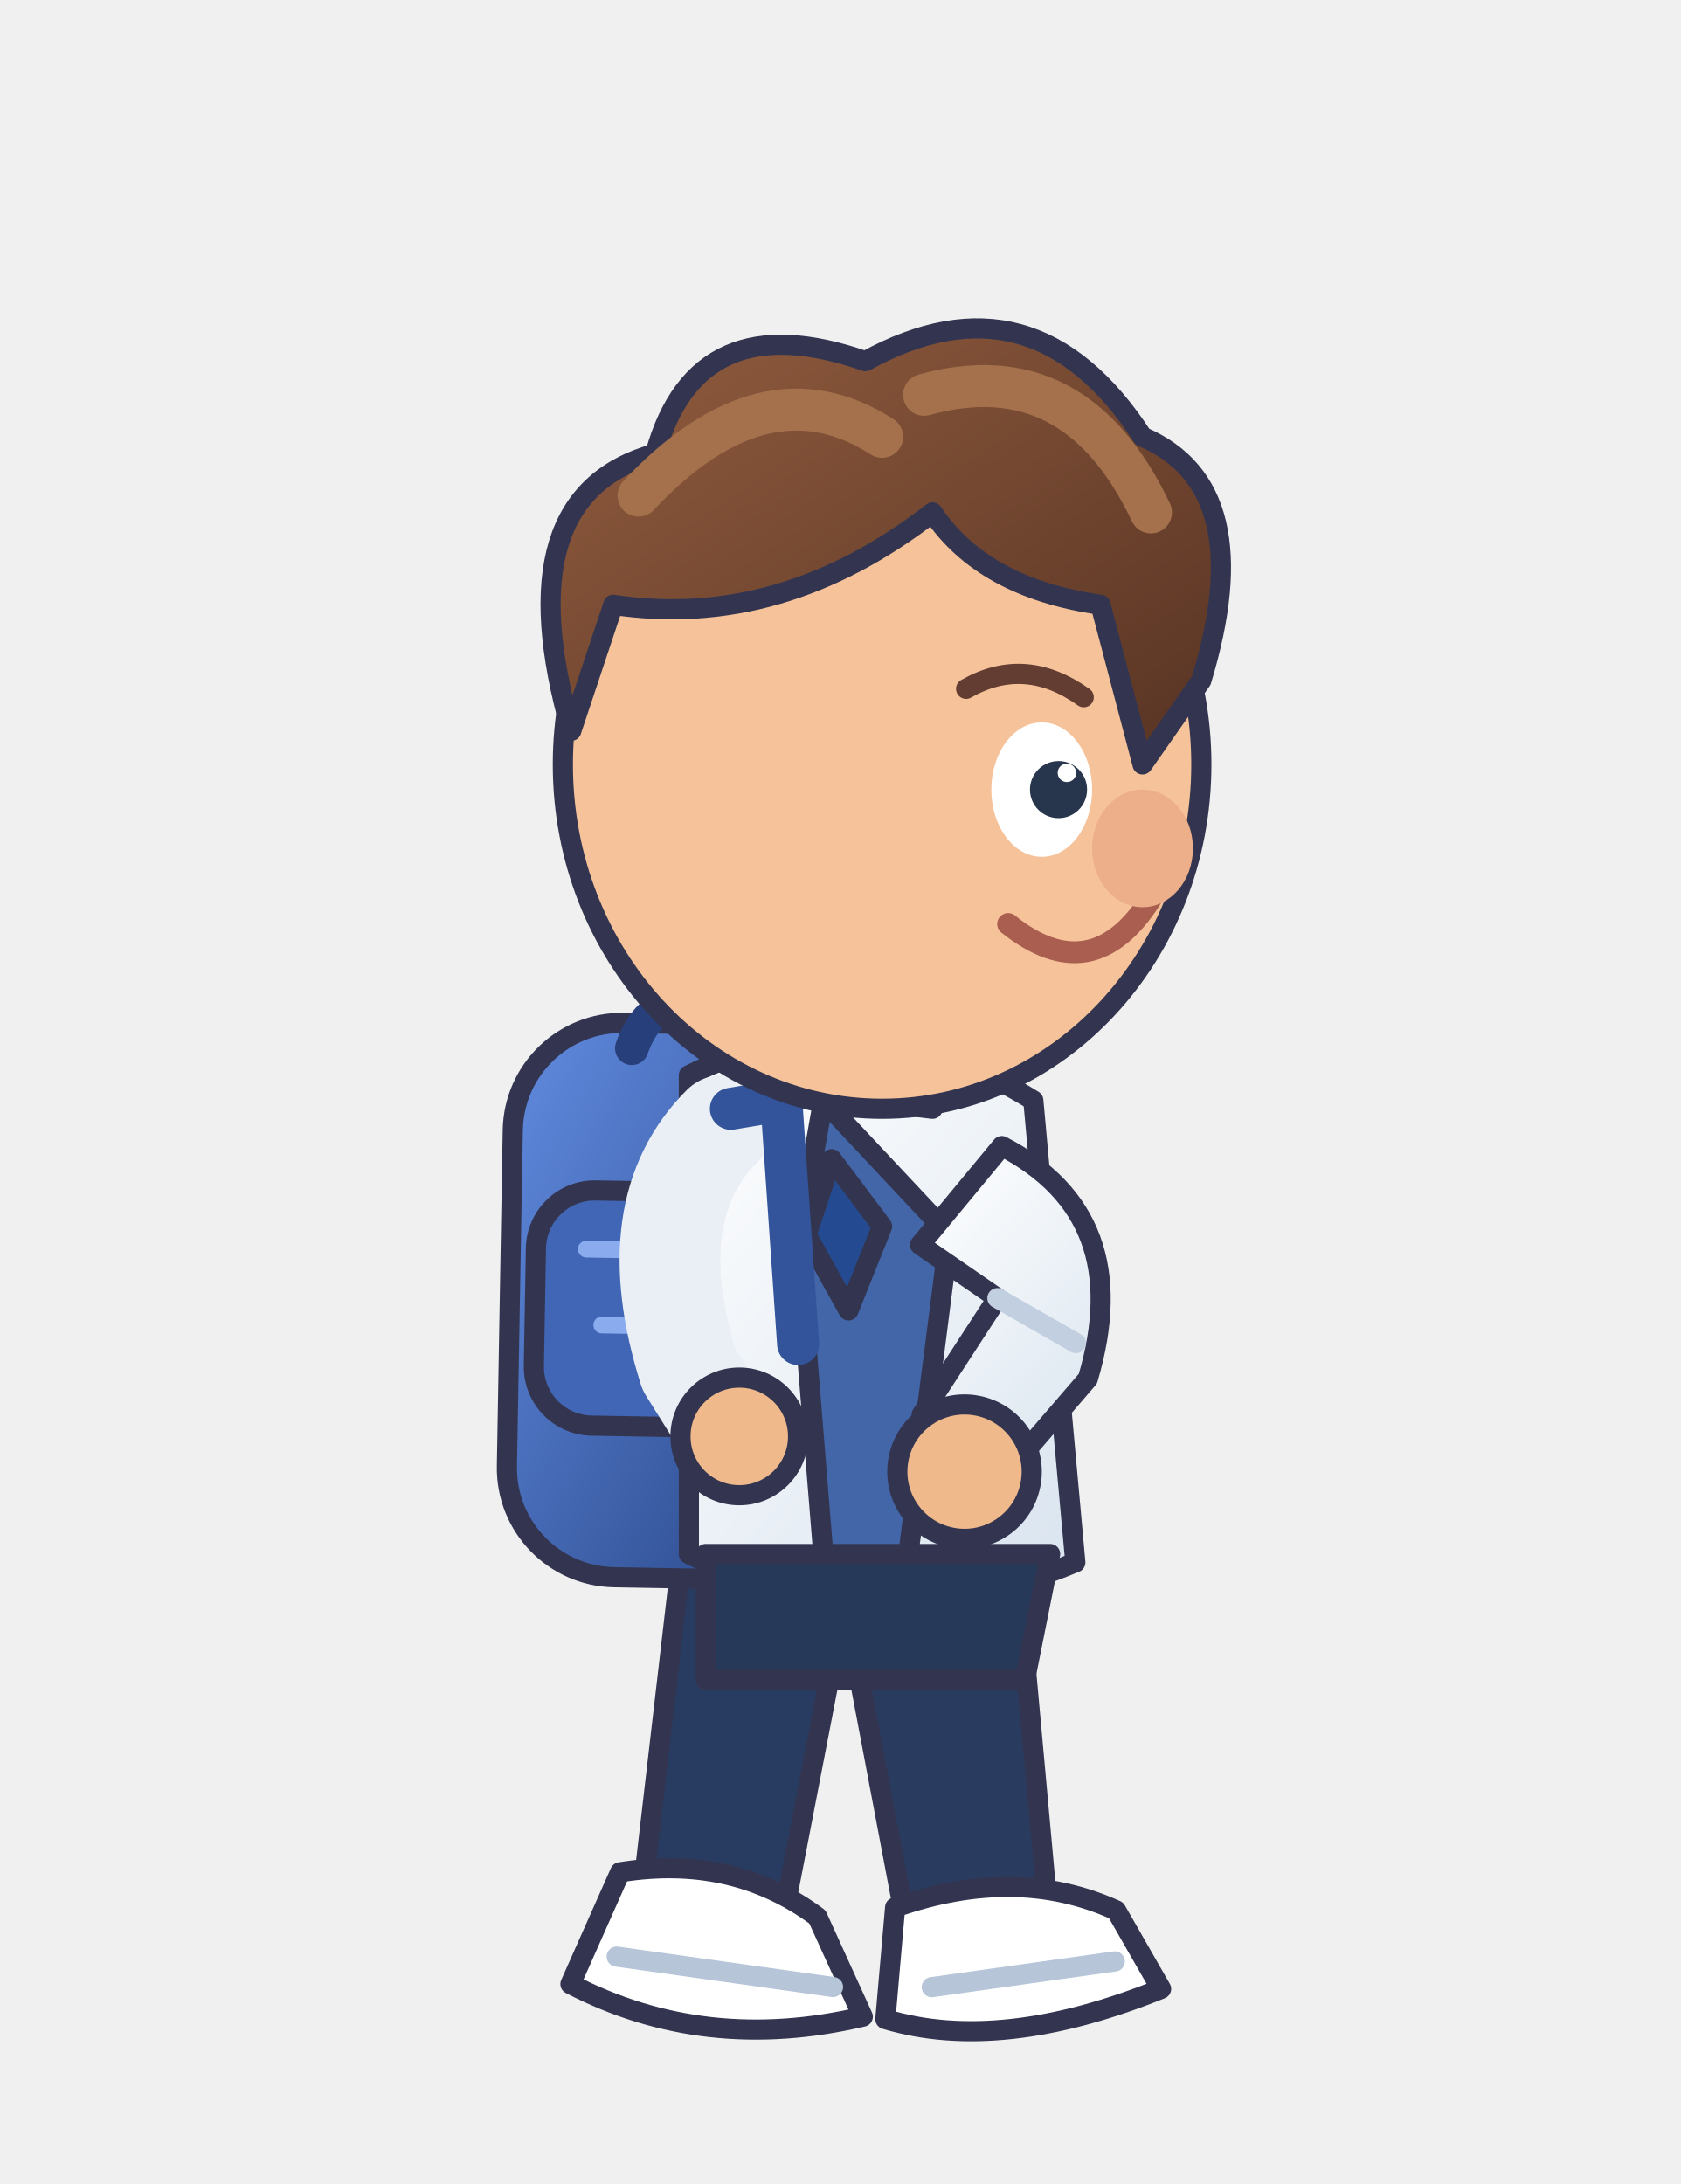
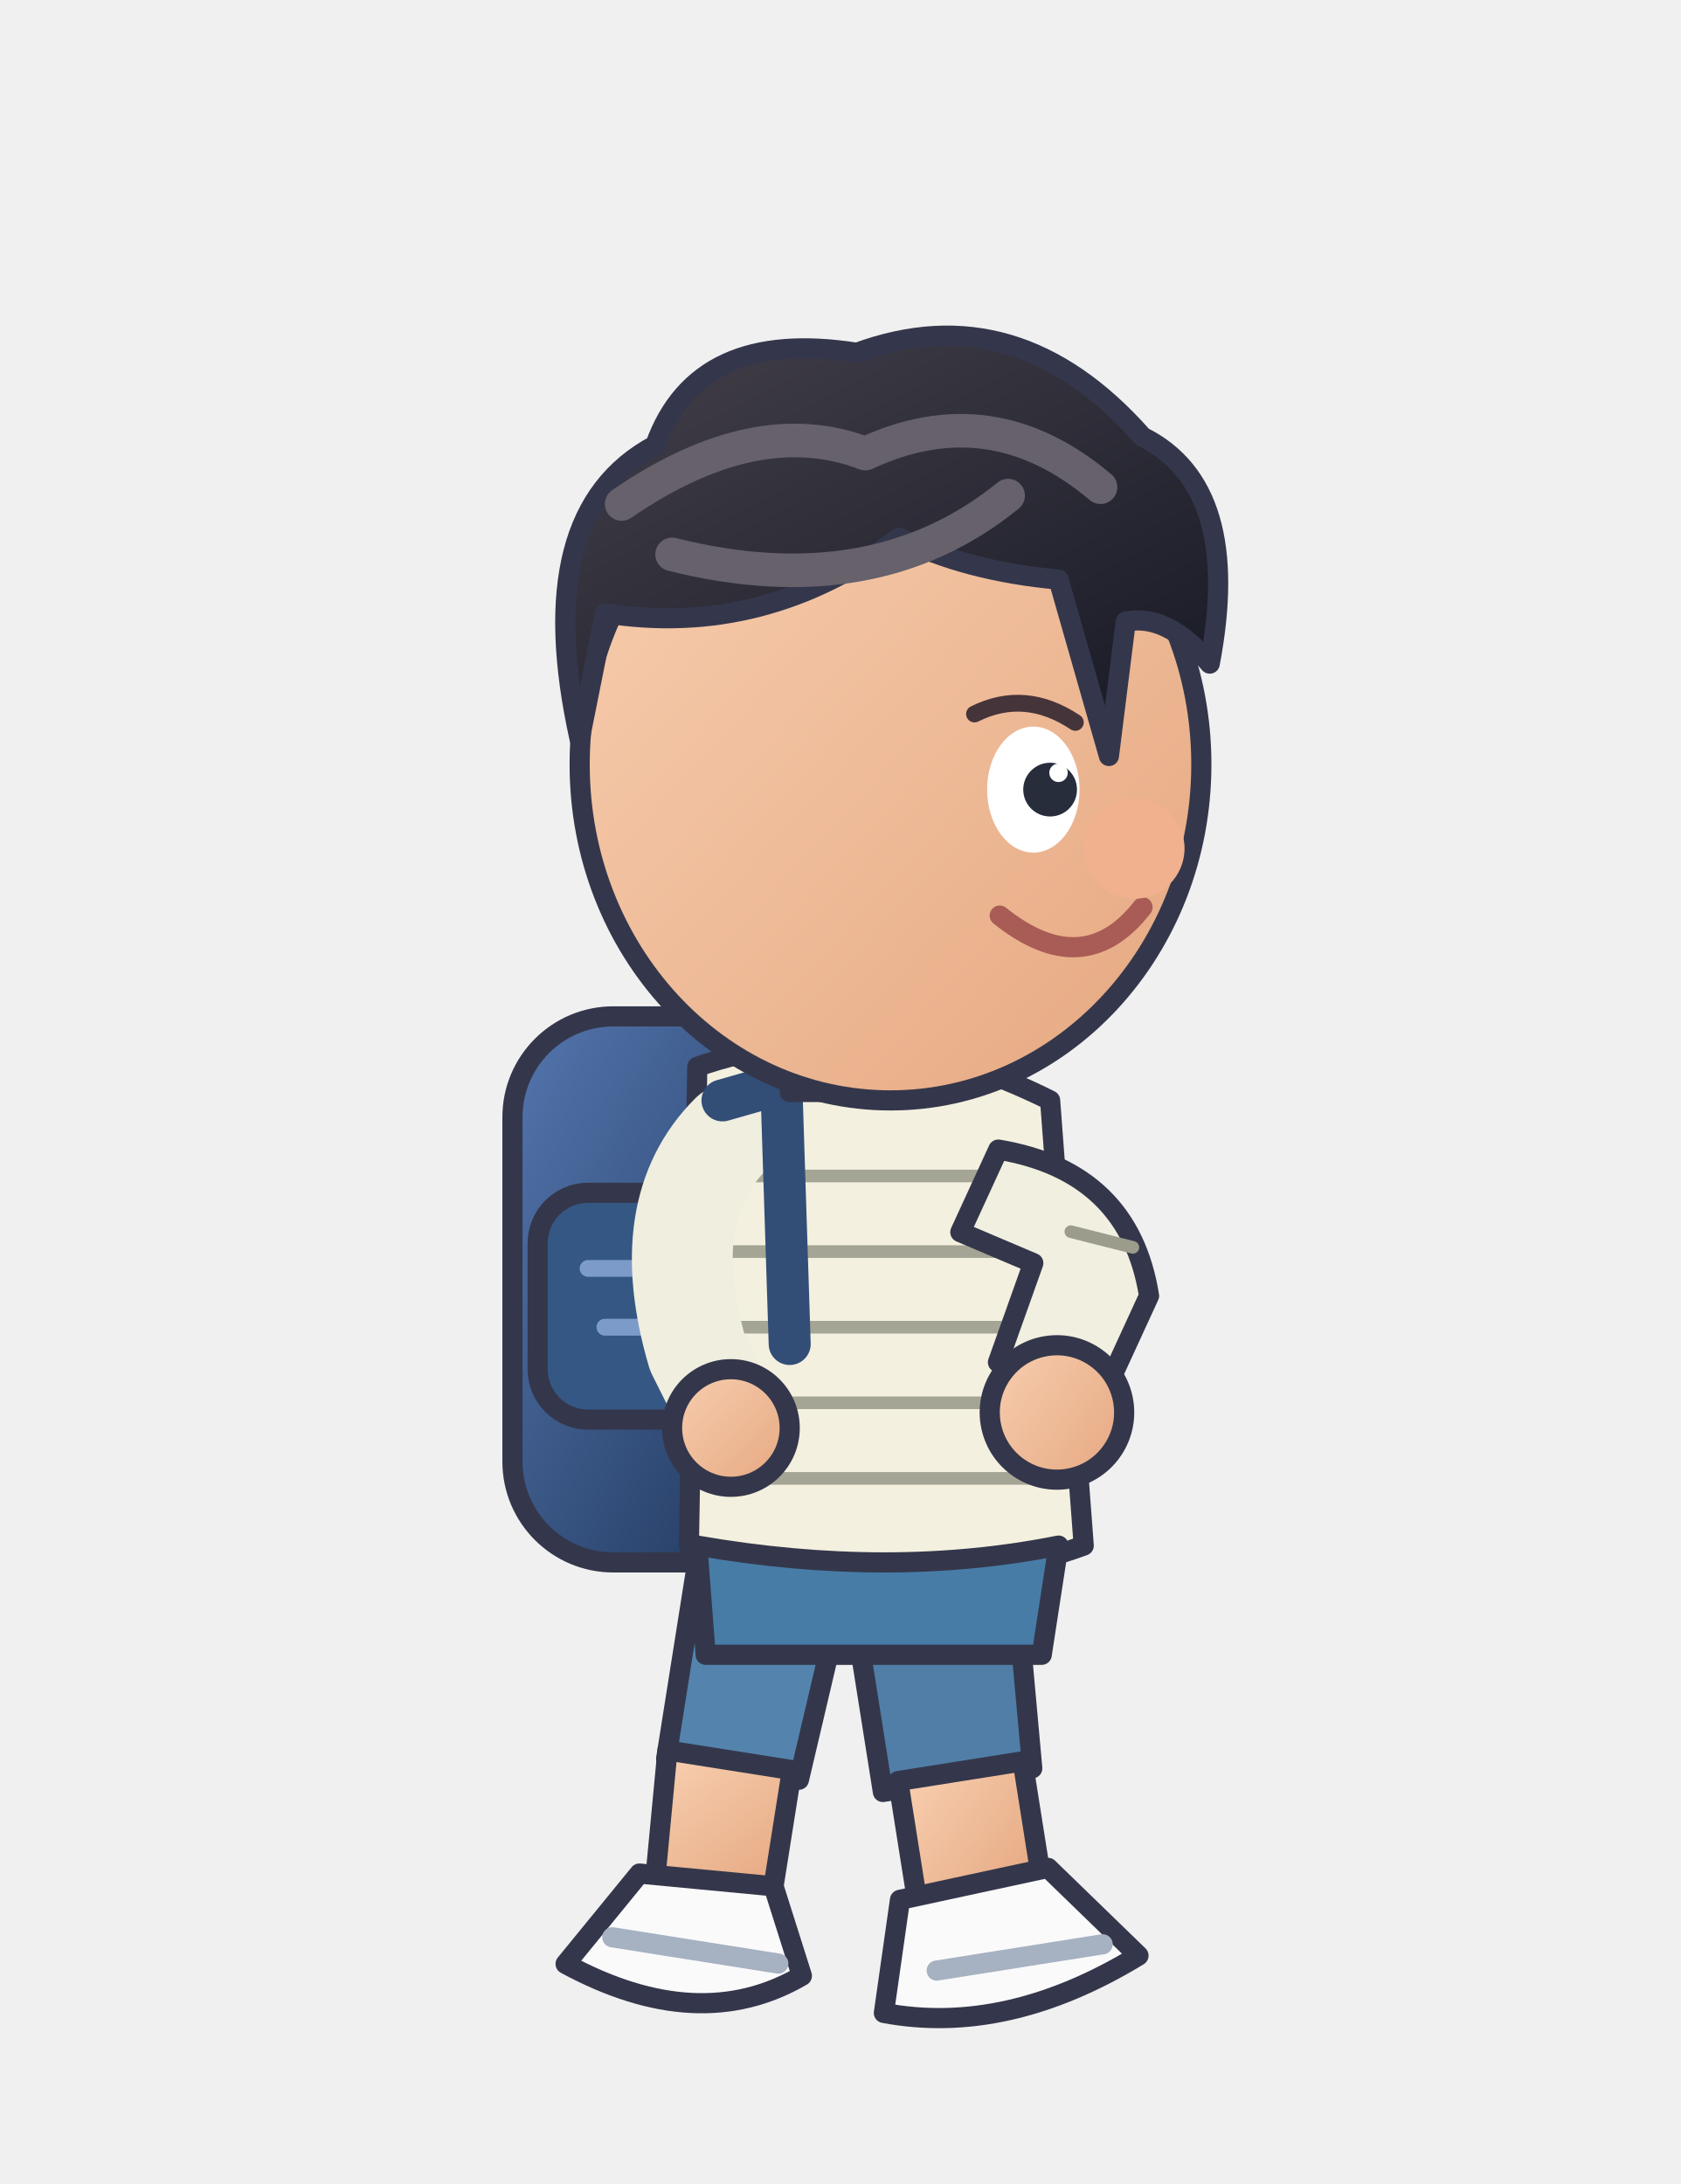
<svg xmlns="http://www.w3.org/2000/svg" width="400" height="520" viewBox="0 0 200 260">
  <defs>
-     <linearGradient id="shirt" x2=".8" y2="1">
-       <stop stop-color="#fff" />
-       <stop offset="1" stop-color="#dce6f0" />
+     <linearGradient id="bag" x2="1" y2="1">
+       <stop stop-color="#5476ae" />
+       <stop offset="1" stop-color="#1e3559" />
    </linearGradient>
-     <linearGradient id="bag" x2="1" y2="1">
-       <stop stop-color="#618be0" />
-       <stop offset="1" stop-color="#294788" />
+     <linearGradient id="hair" x2=".8" y2="1">
+       <stop stop-color="#44404a" />
+       <stop offset="1" stop-color="#191b27" />
    </linearGradient>
-     <linearGradient id="hair" x2="1" y2="1">
-       <stop stop-color="#925d3f" />
-       <stop offset="1" stop-color="#573323" />
+     <linearGradient id="skin" x2="1" y2="1">
+       <stop stop-color="#f8cfb0" />
+       <stop offset="1" stop-color="#e5a780" />
    </linearGradient>
  </defs>
-   <g transform="translate(0 3)" stroke="#333550" stroke-width="2.4" stroke-linecap="round" stroke-linejoin="round">
-     <g transform="rotate(8 91 191)">
-       <path d="M80 183 Q89 181 100 185 L98 224 L81 225Z" fill="#283c61" />
-       <path d="M78 222 Q91 218 102 224 L109 235 Q91 242 74 236Z" fill="#fff" />
-       <path d="M79 232 L105 232" stroke="#b6c5d8" fill="none" />
+   <g transform="translate(0 3)" stroke="#34374b" stroke-width="2.4" stroke-linejoin="round" stroke-linecap="round">
+     <g transform="rotate(9 91 190)">
+       <path d="M82 179 L100 181 L98 208 L82 208Z" fill="#5484ae" />
+       <path d="M82 207 L97 207 L97 223 L83 223Z" fill="url(#skin)" />
+       <path d="M81 222 L97 221 L102 231 Q91 240 74 234Z" fill="#fafafa" />
+       <path d="M79 230 L99 230" stroke="#a6b1c1" />
    </g>
-     <g transform="rotate(-8 112 191)">
-       <path d="M101 183 Q112 182 122 184 L120 225 L103 225Z" fill="#293c60" />
-       <path d="M102 223 Q117 220 128 227 L132 237 Q112 242 99 236Z" fill="#fff" />
-       <path d="M105 233 L127 233" stroke="#b6c5d8" fill="none" />
+     <g transform="rotate(-9 112 190)">
+       <path d="M102 179 L122 179 L120 209 L102 209Z" fill="#507ea7" />
+       <path d="M104 208 L119 208 L119 223 L104 223Z" fill="url(#skin)" />
+       <path d="M102 222 L120 221 L129 233 Q112 240 98 235Z" fill="#fafafa" />
+       <path d="M105 231 L125 231" stroke="#a6b1c1" />
    </g>
-     <g transform="rotate(1 87 134)">
-       <rect x="61" y="119" width="36" height="66" rx="13" fill="url(#bag)" />
-       <rect x="64" y="139" width="28" height="28" rx="7" fill="#4166b5" />
-       <path d="M70 146 L87 146 M72 155 L85 155" stroke="#8aacef" stroke-width="2" />
-       <path d="M75 122 Q78 113 88 119" fill="none" stroke="#273f7a" stroke-width="4" />
+     <rect x="61" y="118" width="35" height="65" rx="12" fill="url(#bag)" />
+     <rect x="64" y="139" width="28" height="27" rx="6" fill="#355784" />
+     <path d="M70 148 L86 148 M72 155 L85 155" stroke="#7d9bc8" stroke-width="2" />
+     <path d="M83 124 Q103 117 125 128 L129 181 Q107 189 82 181Z" fill="#f3f0df" />
+     <g stroke="#9b9c8c" stroke-width="1.5" opacity=".9">
+       <path d="M85 137 L126 137 M84 146 L128 146 M84 155 L128 155 M84 164 L128 164 M84 173 L127 173" />
    </g>
-     <path d="M82 125 Q102 115 123 128 L128 183 Q104 193 82 182Z" fill="url(#shirt)" />
-     <path d="M98 128 L113 144 L108 183 L98 182 L95 145Z" fill="#4366a8" />
-     <path d="M99 135 L105 143 L101 153 L96 144Z" fill="#244b92" />
-     <path d="M84 182 L125 182 L122 197 L84 197Z" fill="#273959" />
-     <g transform="rotate(8 116 135)">
-       <path d="M119 133 Q136 139 133 159 L124 173 L114 166 L121 151 L111 146Z" fill="url(#shirt)" />
-       <path d="M121 151 L131 155" fill="none" stroke="#c2cfe0" />
-       <circle cx="120" cy="172" r="8" fill="#efb98c" />
+     <path d="M83 181 Q106 185 126 181 L124 194 L84 194Z" fill="#477ca7" />
+     <g transform="rotate(-9 118 135)">
+       <path d="M119 134 Q134 139 134 154 L126 166 L115 159 L121 148 L113 143Z" fill="#f1efdf" />
+       <path d="M126 145 L133 148" stroke="#9b9c8c" stroke-width="1.5" />
+       <circle cx="121" cy="166" r="8" fill="url(#skin)" />
    </g>
-     <path d="M86 131 Q76 141 82 160 L87 168" fill="none" stroke="#e9eff5" stroke-width="12" />
-     <circle cx="88" cy="168" r="7" fill="#efb98c" />
-     <path d="M87 129 L93 128 L95 157" fill="none" stroke="#33549b" stroke-width="5" />
-     <path d="M92 113 L94 127 L111 129 L113 112Z" fill="#eab58d" />
-     <ellipse cx="105" cy="88" rx="38" ry="41" fill="#f6c29a" />
-     <path d="M68 84 Q60 56 78 51 Q83 33 103 40 Q123 29 136 49 Q150 55 143 78 L136 88 L131 69 Q117 67 111 58 Q93 72 73 69Z" fill="url(#hair)" />
-     <path d="M76 56 Q91 40 105 49 M110 44 Q128 39 137 58" fill="none" stroke="#a4714c" stroke-width="5" />
-     <path d="M115 79 Q122 75 129 80" fill="none" stroke="#633c32" stroke-width="2.4" />
-     <ellipse cx="124" cy="91" rx="6" ry="8" fill="#fff" stroke="none" />
-     <circle cx="126" cy="91" r="3.4" fill="#28364d" stroke="none" />
-     <circle cx="127" cy="89" r="1.1" fill="#fff" stroke="none" />
-     <path d="M120 107 Q130 115 137 104" fill="none" stroke="#a95e50" stroke-width="2.6" />
-     <ellipse cx="136" cy="98" rx="6" ry="7" fill="#edae8a" stroke="none" />
+     <path d="M87 132 Q78 141 83 158 L87 166" fill="none" stroke="#efeedf" stroke-width="12" />
+     <circle cx="87" cy="167" r="7" fill="url(#skin)" />
+     <path d="M86 128 L93 126 L94 157" stroke="#324e77" stroke-width="5" fill="none" />
+     <path d="M94 113 L94 127 L113 127 L113 112Z" fill="#eab48e" />
+     <ellipse cx="106" cy="88" rx="37" ry="40" fill="url(#skin)" />
+     <path d="M69 85 Q63 58 78 50 Q83 36 102 39 Q121 32 136 49 Q148 55 144 76 Q139 70 134 71 L132 87 L126 66 Q115 65 107 61 Q91 73 72 70Z" fill="url(#hair)" />
+     <path d="M74 57 Q90 46 103 51 Q118 44 131 55 M80 63 Q104 69 120 56" fill="none" stroke="#66616b" stroke-width="4" />
+     <path d="M116 82 Q122 79 128 83" fill="none" stroke="#45343a" stroke-width="2" />
+     <ellipse cx="123" cy="91" rx="5.5" ry="7.5" fill="#fff" stroke="none" />
+     <circle cx="125" cy="91" r="3.2" fill="#272d3b" stroke="none" />
+     <circle cx="126" cy="89" r="1.1" fill="#fff" stroke="none" />
+     <path d="M119 106 Q129 114 136 105" fill="none" stroke="#a95c55" stroke-width="2.4" />
+     <ellipse cx="135" cy="98" rx="6" ry="6" fill="#f1b18e" stroke="none" />
  </g>
</svg>
